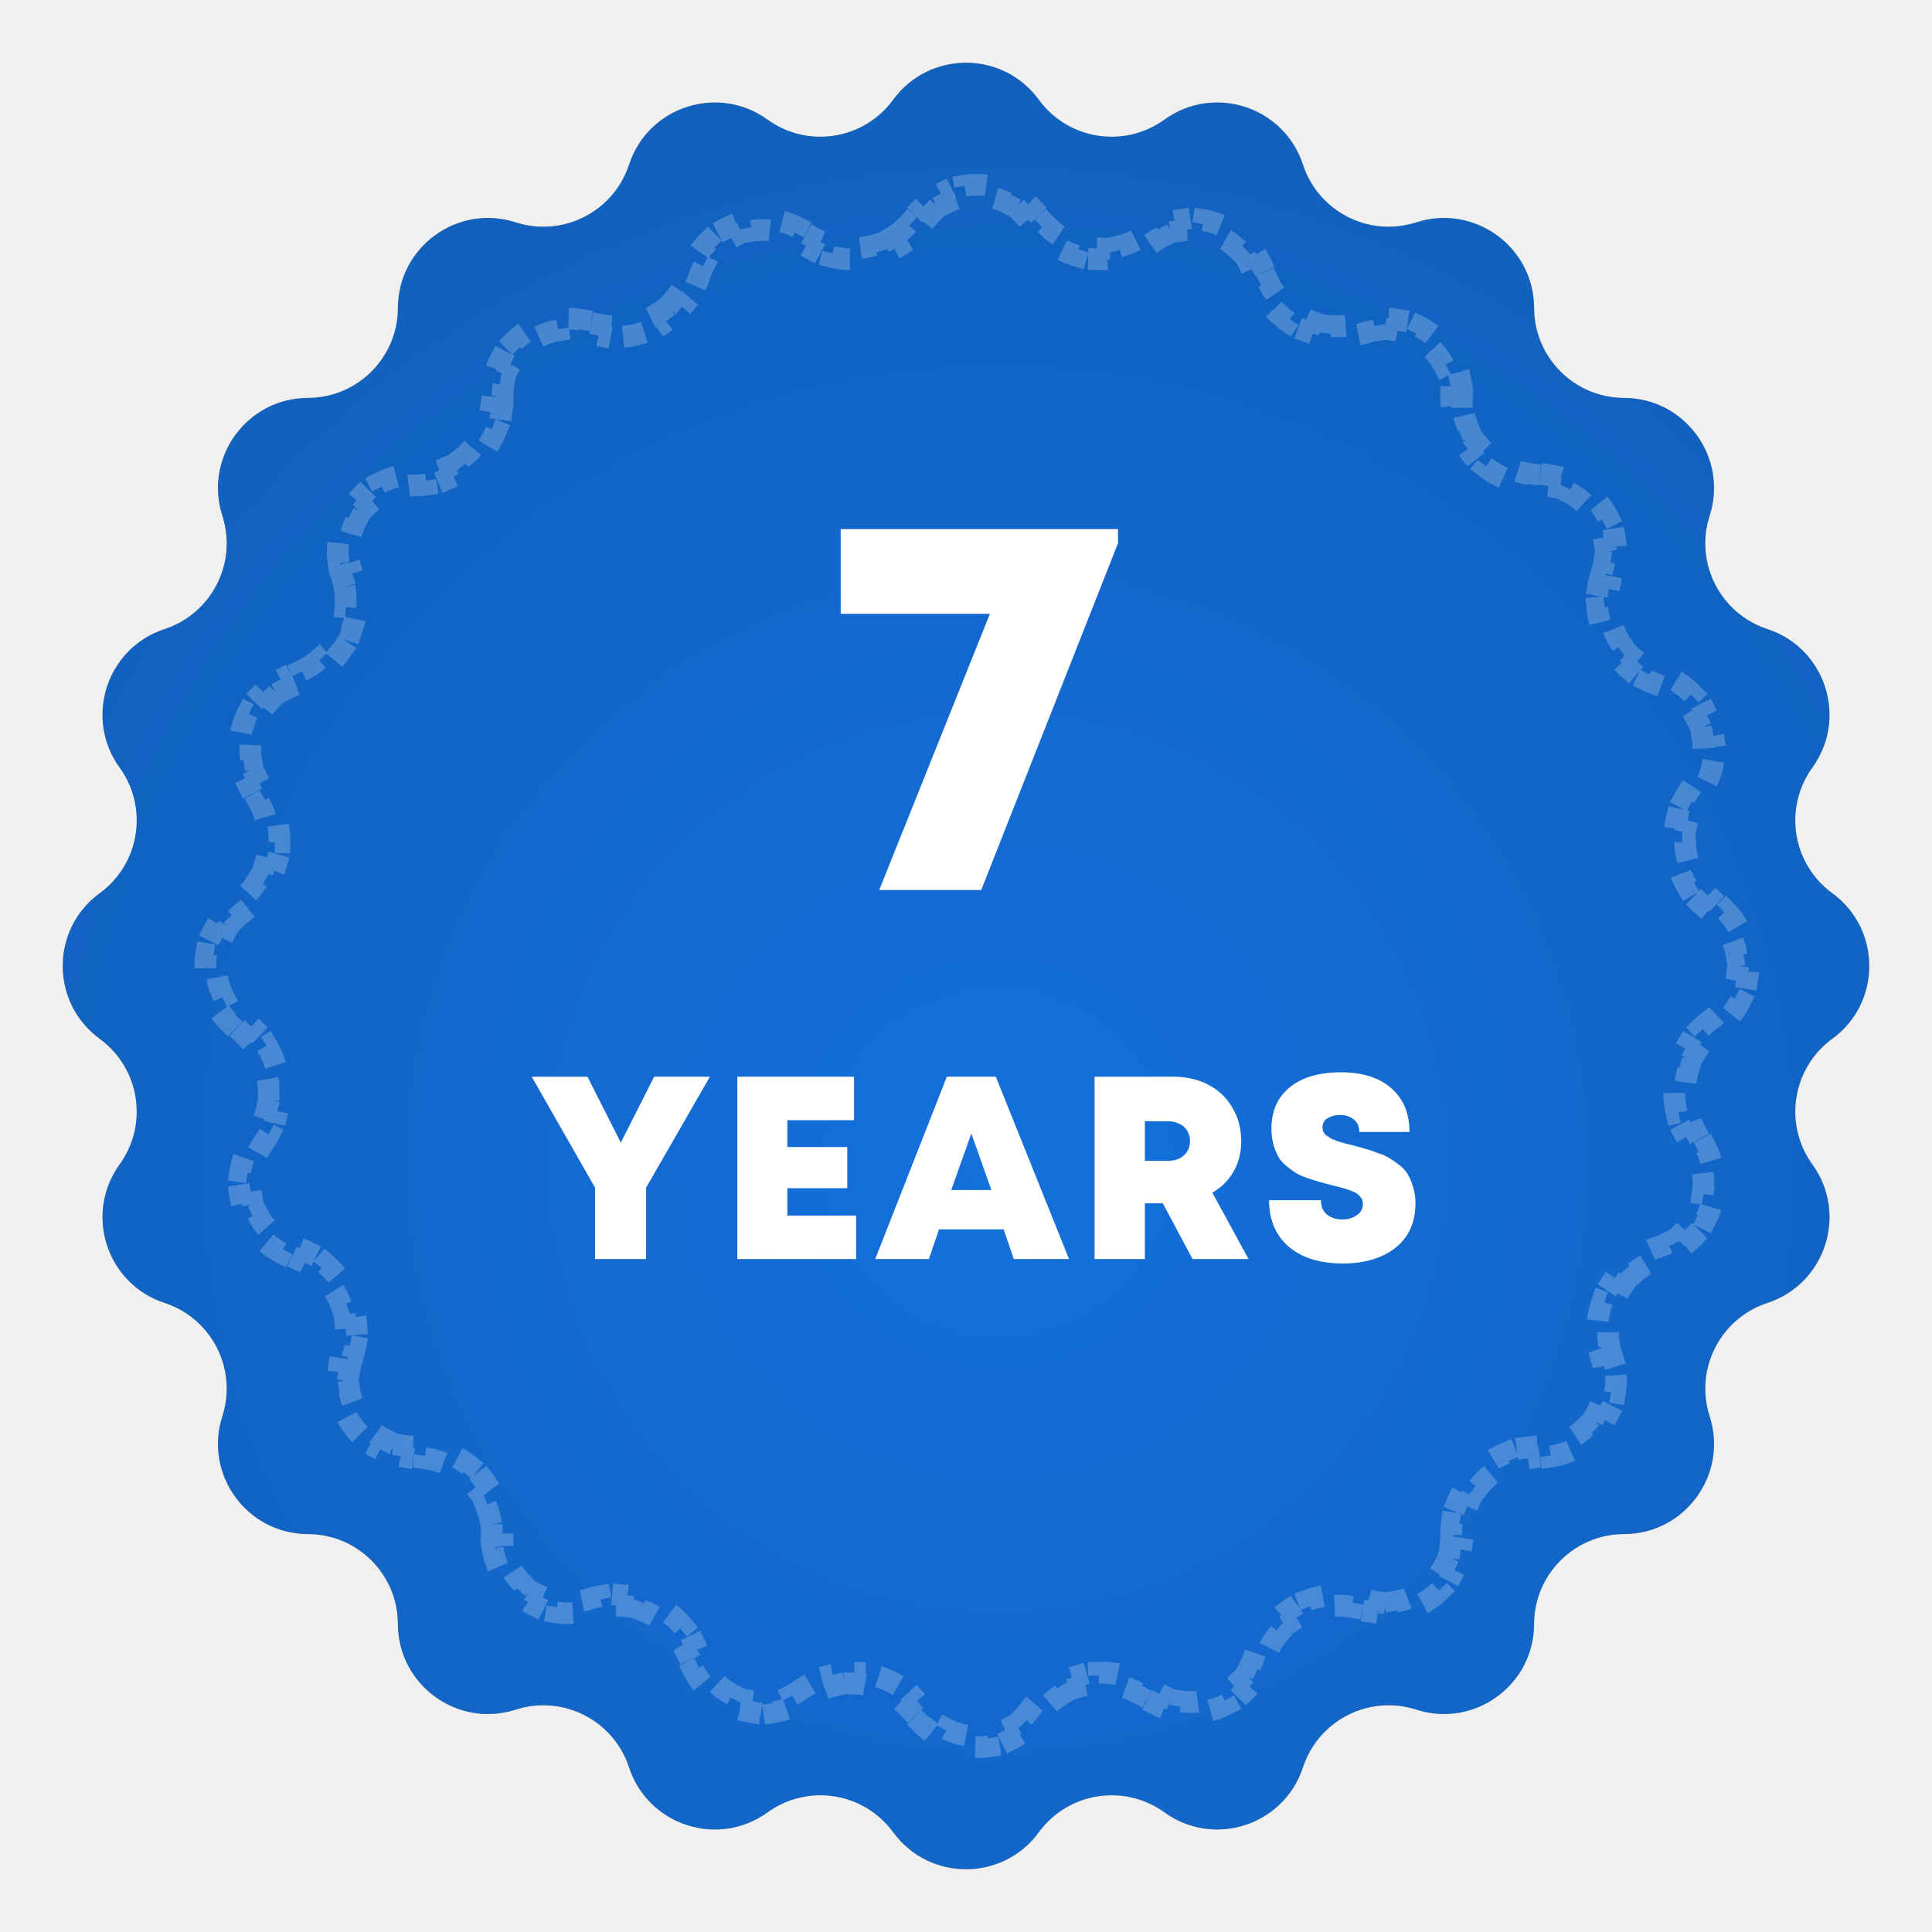
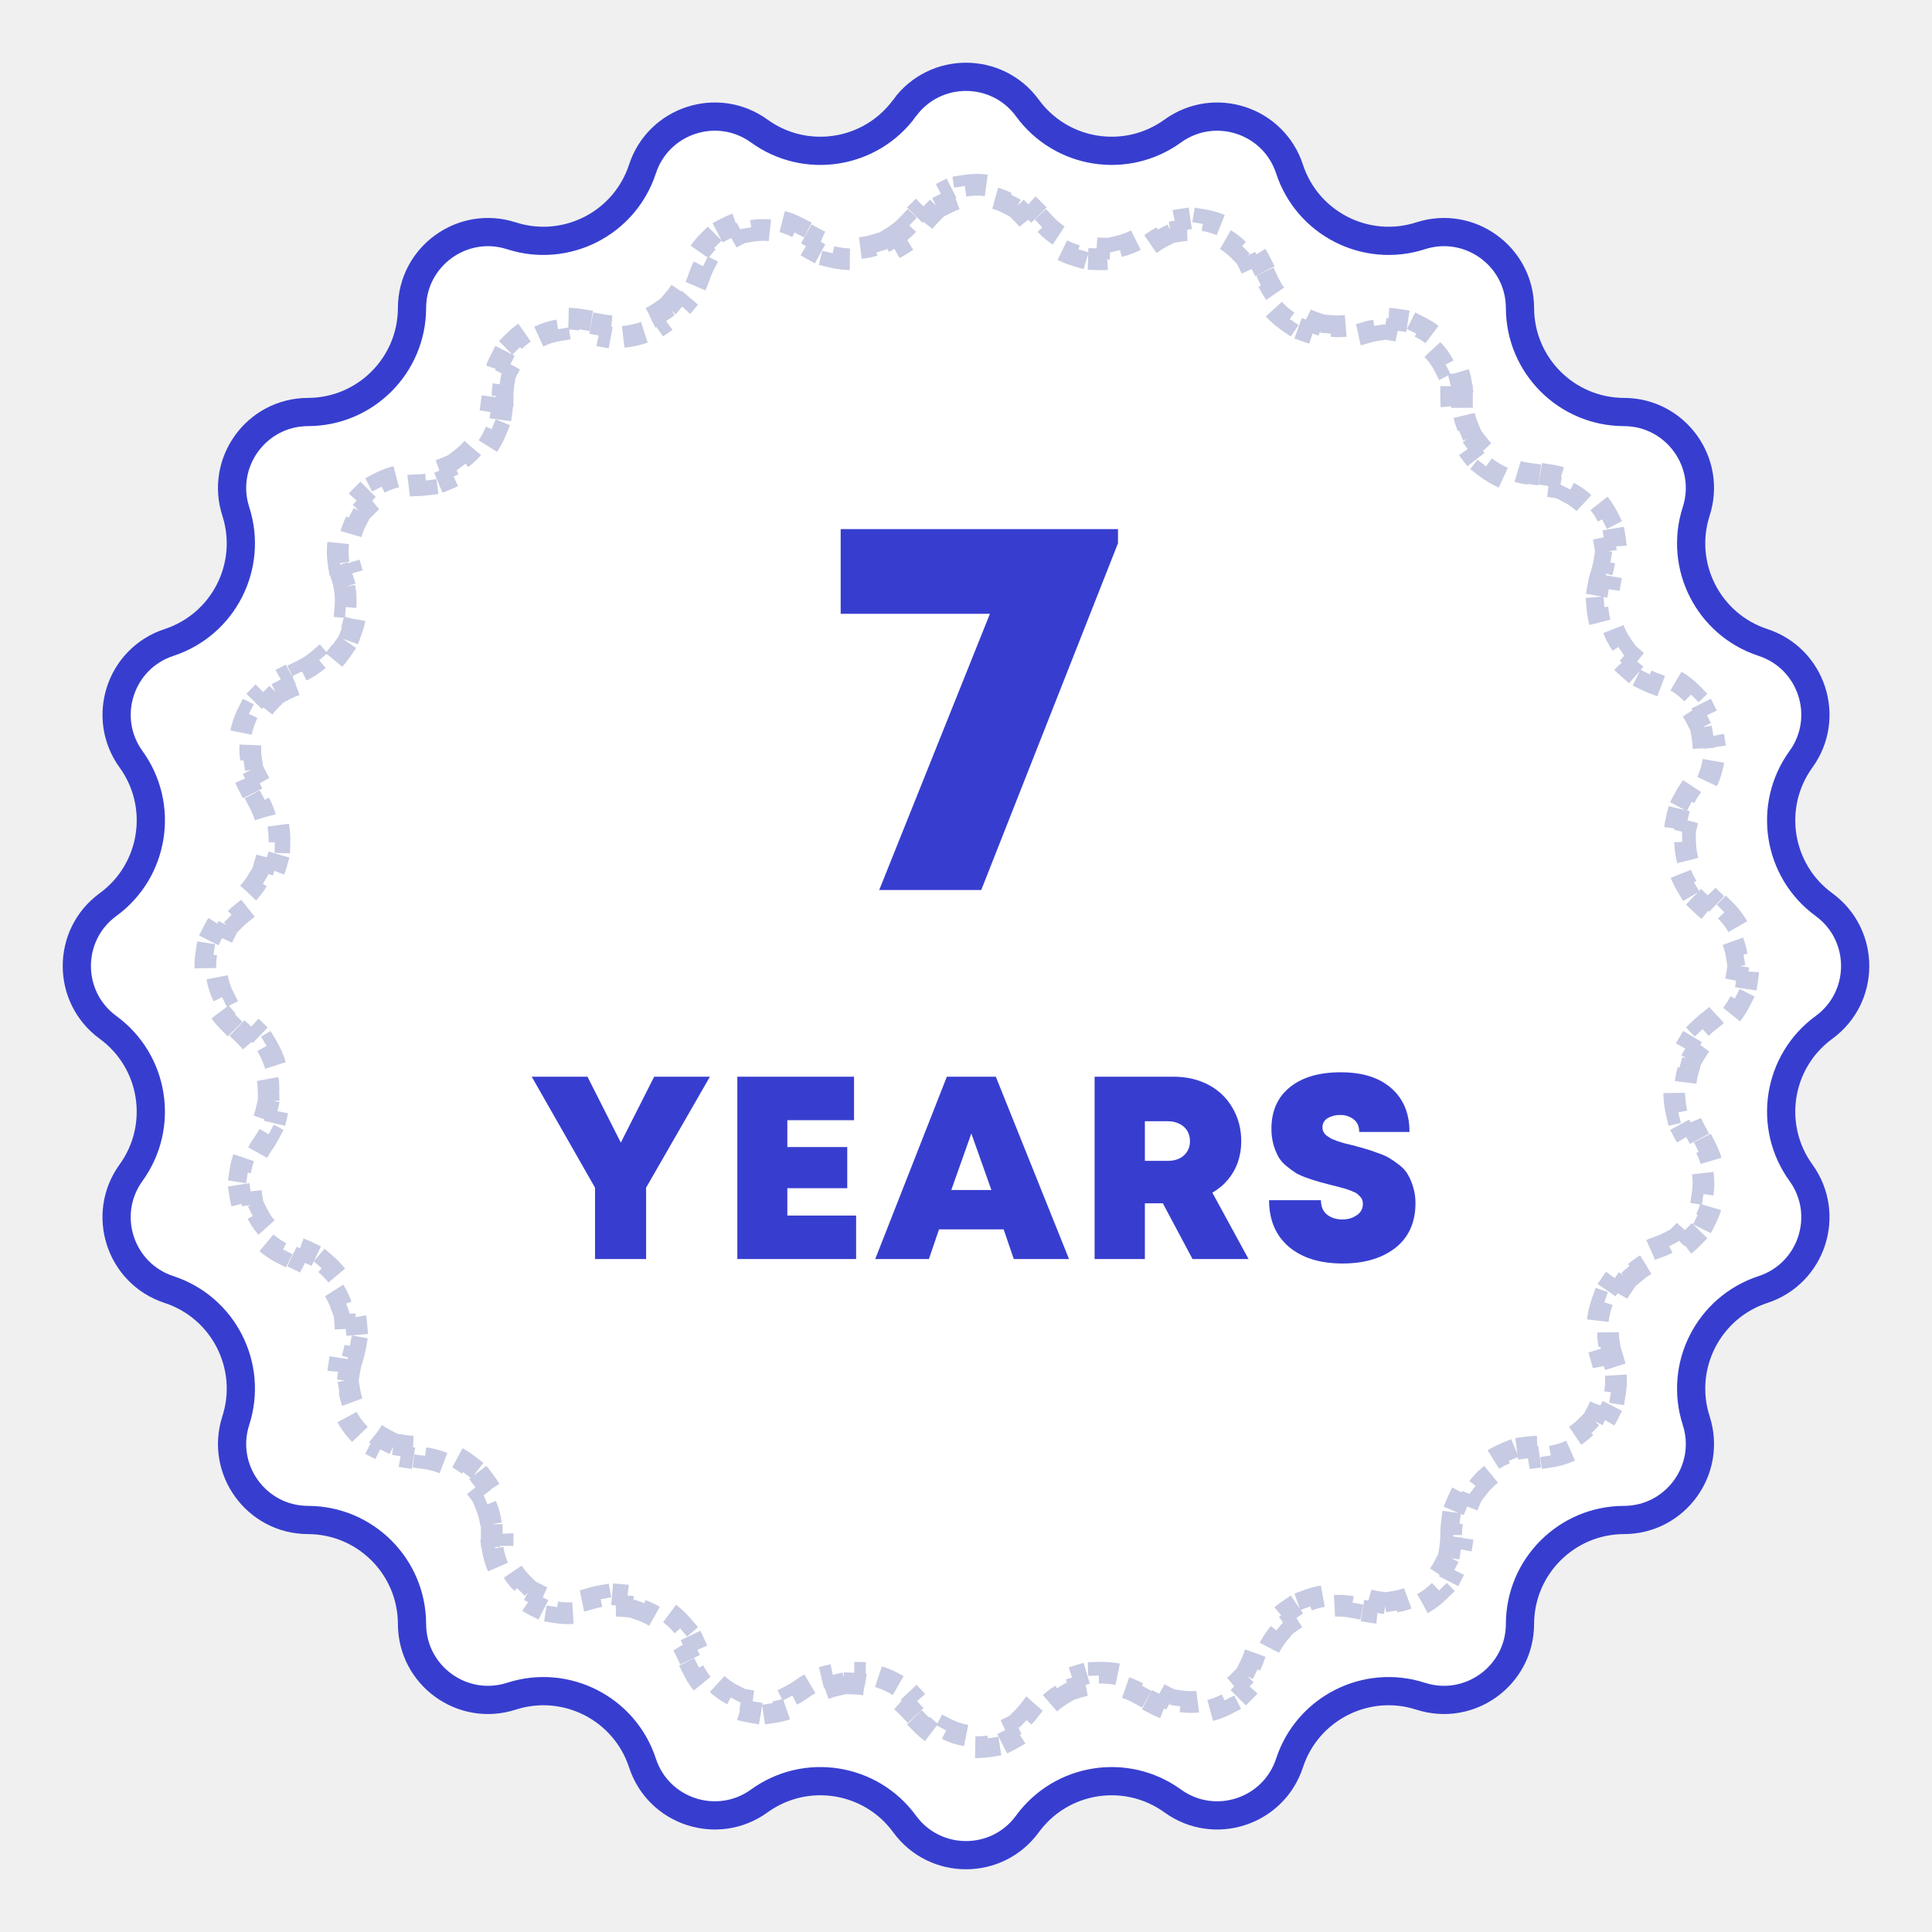
<svg xmlns="http://www.w3.org/2000/svg" width="89" height="89" fill="none">
-   <path d="M41.146 4.594c1.659-2.272 5.05-2.272 6.708 0a4.153 4.153 0 005.788.916c2.28-1.648 5.504-.6 6.38 2.073a4.153 4.153 0 005.22 2.66c2.678-.862 5.421 1.13 5.428 3.944a4.153 4.153 0 004.143 4.143c2.814.007 4.806 2.75 3.944 5.427a4.153 4.153 0 002.66 5.221c2.673.876 3.72 4.1 2.073 6.38a4.153 4.153 0 00.916 5.788c2.272 1.659 2.272 5.05 0 6.708a4.153 4.153 0 00-.916 5.788c1.648 2.28.6 5.504-2.073 6.38a4.153 4.153 0 00-2.66 5.22c.862 2.678-1.13 5.421-3.944 5.428a4.153 4.153 0 00-4.143 4.143c-.007 2.814-2.75 4.806-5.427 3.944a4.153 4.153 0 00-5.221 2.66c-.876 2.673-4.1 3.72-6.38 2.073a4.153 4.153 0 00-5.788.916c-1.659 2.272-5.05 2.272-6.708 0a4.153 4.153 0 00-5.788-.916c-2.28 1.648-5.504.6-6.38-2.073a4.153 4.153 0 00-5.22-2.66c-2.678.862-5.421-1.13-5.428-3.944a4.153 4.153 0 00-4.143-4.143c-2.814-.007-4.806-2.75-3.944-5.427a4.153 4.153 0 00-2.66-5.221c-2.673-.876-3.72-4.1-2.073-6.38a4.153 4.153 0 00-.916-5.788c-2.272-1.659-2.272-5.05 0-6.708a4.153 4.153 0 00.916-5.788c-1.648-2.28-.6-5.504 2.073-6.38a4.153 4.153 0 002.66-5.22c-.862-2.678 1.13-5.421 3.944-5.428a4.153 4.153 0 004.143-4.143c.007-2.814 2.75-4.806 5.427-3.944a4.153 4.153 0 005.221-2.66c.876-2.673 4.1-3.72 6.38-2.073a4.153 4.153 0 005.788-.916z" fill="#FFC774" />
-   <path d="M41.146 4.594c1.659-2.272 5.05-2.272 6.708 0a4.153 4.153 0 005.788.916c2.28-1.648 5.504-.6 6.38 2.073a4.153 4.153 0 005.22 2.66c2.678-.862 5.421 1.13 5.428 3.944a4.153 4.153 0 004.143 4.143c2.814.007 4.806 2.75 3.944 5.427a4.153 4.153 0 002.66 5.221c2.673.876 3.72 4.1 2.073 6.38a4.153 4.153 0 00.916 5.788c2.272 1.659 2.272 5.05 0 6.708a4.153 4.153 0 00-.916 5.788c1.648 2.28.6 5.504-2.073 6.38a4.153 4.153 0 00-2.66 5.22c.862 2.678-1.13 5.421-3.944 5.428a4.153 4.153 0 00-4.143 4.143c-.007 2.814-2.75 4.806-5.427 3.944a4.153 4.153 0 00-5.221 2.66c-.876 2.673-4.1 3.72-6.38 2.073a4.153 4.153 0 00-5.788.916c-1.659 2.272-5.05 2.272-6.708 0a4.153 4.153 0 00-5.788-.916c-2.28 1.648-5.504.6-6.38-2.073a4.153 4.153 0 00-5.22-2.66c-2.678.862-5.421-1.13-5.428-3.944a4.153 4.153 0 00-4.143-4.143c-2.814-.007-4.806-2.75-3.944-5.427a4.153 4.153 0 00-2.66-5.221c-2.673-.876-3.72-4.1-2.073-6.38a4.153 4.153 0 00-.916-5.788c-2.272-1.659-2.272-5.05 0-6.708a4.153 4.153 0 00.916-5.788c-1.648-2.28-.6-5.504 2.073-6.38a4.153 4.153 0 002.66-5.22c-.862-2.678 1.13-5.421 3.944-5.428a4.153 4.153 0 004.143-4.143c.007-2.814 2.75-4.806 5.427-3.944a4.153 4.153 0 005.221-2.66c.876-2.673 4.1-3.72 6.38-2.073a4.153 4.153 0 005.788-.916z" fill="url(#paint0_radial_159_1784)" />
-   <path d="M41.12 10.921c.26-.16.501-.354.717-.584l.364.343a4.06 4.06 0 00.336-.408c.096-.133.2-.255.31-.367l-.355-.351c.268-.272.572-.49.896-.656l.227.446c.287-.147.593-.245.907-.294l-.077-.494a3.586 3.586 0 011.11 0l-.077.494c.314.05.62.147.907.293l.227-.445c.325.165.628.384.896.656l-.355.351c.11.112.214.234.31.367.104.145.216.28.336.408l.364-.343c.216.23.457.425.717.584l-.263.426c.304.187.628.33.965.43l.142-.479c.296.088.604.137.913.146l-.014.5a4.06 4.06 0 001.05-.11l-.117-.487c.296-.07.586-.182.863-.333l.24.438a3.85 3.85 0 00.446-.284 3.04 3.04 0 01.406-.251l-.228-.445a3.43 3.43 0 011.055-.34l.075.494c.317-.048.638-.044.95.009l.084-.493a3.6 3.6 0 011.052.35l-.229.445c.282.146.543.335.77.563l.355-.353c.256.258.477.56.648.9l-.446.225c.07.14.132.288.182.443.055.17.12.335.195.493l.452-.215c.135.285.305.546.503.779l-.38.324c.23.271.493.51.782.71l.285-.411c.255.177.532.32.823.426l-.17.47c.33.12.677.197 1.033.227l.042-.498c.305.026.615.012.926-.045l.09.491a4.01 4.01 0 00.515-.13c.155-.051.31-.089.464-.114l-.08-.493c.375-.061.746-.06 1.104-.004l-.078.494c.316.05.62.15.902.293l.227-.445c.33.168.632.387.895.648l-.353.355c.224.222.414.48.56.764l.445-.228c.166.322.283.674.343 1.05l-.494.078c.024.154.037.313.037.476v.026l.5-.002v.052l-.5.001v.026c.001.179.013.355.036.527l.496-.065c.04.312.123.612.24.893l-.462.192c.137.329.316.636.53.914l.396-.305c.189.245.409.465.654.654l-.305.396c.278.214.585.393.913.53l.193-.462c.281.117.58.2.893.24l-.066.496c.173.023.35.035.528.035.163 0 .323.014.477.038l.078-.494c.376.06.73.177 1.053.342l-.227.445c.286.146.545.337.768.56l.354-.353a3.6 3.6 0 01.653.895l-.445.23c.145.28.247.585.3.902l.493-.08c.058.358.062.73.003 1.107l-.494-.077a3.12 3.12 0 01-.11.466l-.007.024.476.151-.014.047-.477-.152-.007.024c-.054.17-.097.342-.128.514l.492.089c-.057.311-.07.622-.045.927l-.499.041c.03.356.105.703.223 1.034l.471-.167c.104.292.246.57.422.827l-.413.282c.199.29.435.556.706.789l.326-.38c.232.2.492.372.777.51l-.218.45c.158.075.322.142.492.198.156.052.304.115.444.187l.23-.444c.34.175.641.4.897.662l-.357.35c.227.23.413.495.556.782l.448-.223c.166.335.28.694.339 1.064l-.495.077c.05.317.052.641.002.962l.494.077a3.57 3.57 0 01-.34 1.062l-.447-.225c-.071.142-.155.28-.25.414a4.156 4.156 0 00-.282.453l.441.236c-.15.28-.26.574-.33.873l-.487-.115a4.15 4.15 0 00-.11 1.057l.5-.012c.007.313.055.623.141.924l-.48.138c.097.34.24.668.423.976l.43-.257c.158.264.352.51.58.731l-.346.36c.126.122.262.238.407.345.133.098.256.205.367.317l.355-.352c.271.273.49.58.654.908l-.447.225c.147.29.245.6.294.918l.494-.077a3.69 3.69 0 010 1.12l-.494-.077c-.05.317-.147.627-.294.918l.447.225a3.561 3.561 0 01-.654.908l-.355-.352a3.173 3.173 0 01-.367.317c-.145.107-.28.223-.407.345l.347.36c-.23.22-.423.467-.582.731l-.428-.257a4.107 4.107 0 00-.424.976l.48.138c-.086.3-.134.611-.141.924l-.5-.012a4.15 4.15 0 00.11 1.057l.486-.116c.072.3.181.594.331.874l-.44.236c.082.155.176.306.28.453.096.134.18.272.25.414l.447-.225c.173.342.285.7.341 1.062l-.494.077c.05.32.048.645-.001.962l.493.077c-.058.37-.172.73-.338 1.064l-.448-.223c-.143.287-.33.551-.556.782l.357.35a3.501 3.501 0 01-.898.662l-.229-.444c-.14.072-.288.135-.444.187-.17.056-.334.122-.492.198l.218.45a3.558 3.558 0 00-.777.51l-.326-.38a4.08 4.08 0 00-.706.788l.413.283a3.607 3.607 0 00-.422.827l-.47-.167a4.083 4.083 0 00-.224 1.034l.499.04c-.025.306-.012.617.045.928l-.492.09c.031.171.074.343.128.513l.007.024.477-.152.014.047-.476.151.007.024c.05.156.086.311.11.466l.494-.077c.06.377.055.75-.003 1.107l-.494-.08a3.05 3.05 0 01-.299.903l.445.229a3.6 3.6 0 01-.653.895l-.354-.354a3.045 3.045 0 01-.768.56l.227.446a3.505 3.505 0 01-1.053.342l-.078-.494a3.123 3.123 0 01-.477.037c-.179 0-.355.013-.528.036l.066.495a3.53 3.53 0 00-.893.24l-.192-.46a4.052 4.052 0 00-.914.529l.305.396a3.574 3.574 0 00-.654.654l-.397-.305a4.054 4.054 0 00-.529.914l.462.192c-.117.281-.2.58-.24.893l-.496-.066a4.1 4.1 0 00-.035.528v.026h.5v.053l-.5-.002v.026a3.219 3.219 0 01-.038.476l.494.078c-.06.376-.177.728-.343 1.05l-.444-.228a3.025 3.025 0 01-.56.764l.352.355a3.59 3.59 0 01-.895.648l-.227-.446a3.025 3.025 0 01-.902.294l.078.494c-.358.056-.73.057-1.104-.004l.08-.493a3.098 3.098 0 01-.464-.113 4.01 4.01 0 00-.514-.131l-.091.491a3.467 3.467 0 00-.926-.045l-.042-.498c-.356.03-.703.107-1.033.227l.17.47c-.291.106-.568.25-.823.427l-.285-.411c-.289.2-.552.438-.783.71l.381.323a3.547 3.547 0 00-.503.779l-.452-.215c-.074.158-.14.323-.195.493-.05.155-.111.303-.182.443l.447.225a3.52 3.52 0 01-.65.9l-.354-.353a3.078 3.078 0 01-.77.563l.23.444a3.58 3.58 0 01-1.053.351l-.083-.493a3.009 3.009 0 01-.951.01l-.075.494a3.43 3.43 0 01-1.055-.341l.228-.445a3.04 3.04 0 01-.406-.251 4.036 4.036 0 00-.446-.284l-.24.438a3.495 3.495 0 00-.863-.333l.117-.487a4.02 4.02 0 00-1.05-.11l.014.5a3.55 3.55 0 00-.913.146l-.142-.48c-.337.1-.661.244-.965.43l.263.427c-.26.16-.501.354-.717.584l-.364-.343a4.06 4.06 0 00-.336.408c-.096.133-.2.255-.31.367l.355.351c-.268.272-.572.49-.896.656l-.227-.446a3.031 3.031 0 01-.907.294l.077.494a3.586 3.586 0 01-1.11 0l.077-.494a3.031 3.031 0 01-.907-.294l-.227.446a3.482 3.482 0 01-.896-.656l.355-.351a3.097 3.097 0 01-.31-.367 4.06 4.06 0 00-.336-.408l-.364.343a3.503 3.503 0 00-.717-.584l.263-.426a4.026 4.026 0 00-.965-.43l-.142.479a3.55 3.55 0 00-.913-.146l.014-.5a4.02 4.02 0 00-1.05.11l.117.487a3.495 3.495 0 00-.863.333l-.24-.438a4.036 4.036 0 00-.446.284 3.04 3.04 0 01-.406.251l.228.445a3.43 3.43 0 01-1.055.34l-.075-.494a3.009 3.009 0 01-.95-.009l-.084.493a3.607 3.607 0 01-1.052-.35l.229-.445a3.078 3.078 0 01-.77-.563l-.355.353a3.52 3.52 0 01-.648-.9l.446-.225a3.097 3.097 0 01-.182-.443 4.086 4.086 0 00-.195-.493l-.452.215a3.547 3.547 0 00-.503-.779l.38-.324a4.081 4.081 0 00-.782-.71l-.285.412a3.595 3.595 0 00-.823-.427l.17-.47a4.033 4.033 0 00-1.033-.227l-.042.498a3.467 3.467 0 00-.926.045l-.09-.491a4.006 4.006 0 00-.515.13c-.155.051-.31.089-.464.114l.08.493c-.375.061-.747.06-1.104.004l.078-.494c-.316-.05-.62-.15-.902-.294l-.226.446a3.577 3.577 0 01-.896-.648l.353-.355a3.025 3.025 0 01-.56-.764l-.446.228a3.482 3.482 0 01-.342-1.05l.494-.078a3.099 3.099 0 01-.037-.476v-.026l-.5.002v-.052l.5-.001v-.026a4.1 4.1 0 00-.036-.528l-.495.066a3.529 3.529 0 00-.24-.893l.46-.192a4.054 4.054 0 00-.528-.914l-.397.305a3.574 3.574 0 00-.654-.654l.305-.396a4.052 4.052 0 00-.914-.53l-.192.462a3.53 3.53 0 00-.893-.24l.066-.496a4.082 4.082 0 00-.528-.036c-.163 0-.323-.013-.477-.037l-.078.494a3.505 3.505 0 01-1.053-.342l.227-.445a3.047 3.047 0 01-.768-.56l-.354.353a3.6 3.6 0 01-.653-.895l.444-.23a3.051 3.051 0 01-.298-.902l-.494.08a3.507 3.507 0 01-.003-1.107l.493.077c.025-.155.061-.31.11-.466l.008-.024-.476-.151.014-.047.477.152.007-.024c.055-.17.097-.342.128-.514l-.492-.089c.057-.311.07-.622.045-.927l.499-.041a4.083 4.083 0 00-.223-1.034l-.471.167a3.607 3.607 0 00-.422-.827l.413-.282a4.08 4.08 0 00-.706-.789l-.326.38a3.558 3.558 0 00-.777-.51l.217-.45a4.119 4.119 0 00-.49-.198 3.096 3.096 0 01-.445-.187l-.23.444a3.501 3.501 0 01-.897-.662l.357-.35a3.072 3.072 0 01-.556-.782l-.448.223a3.661 3.661 0 01-.339-1.064l.495-.077a3.122 3.122 0 01-.002-.962l-.494-.077a3.57 3.57 0 01.34-1.062l.447.225c.071-.142.155-.28.25-.414a3.99 3.99 0 00.281-.453l-.44-.236c.15-.28.26-.574.33-.873l.487.115c.083-.349.119-.704.11-1.057l-.5.012a3.664 3.664 0 00-.141-.924l.48-.138a4.107 4.107 0 00-.423-.976l-.43.257a3.55 3.55 0 00-.58-.731l.346-.36a4.095 4.095 0 00-.407-.345 3.173 3.173 0 01-.367-.317l-.355.352a3.562 3.562 0 01-.654-.908l.447-.225c-.147-.29-.244-.6-.294-.918l-.494.077a3.653 3.653 0 010-1.12l.494.077c.05-.317.147-.627.294-.918l-.447-.225c.165-.327.383-.635.654-.908l.355.352c.111-.112.234-.219.367-.317.145-.107.28-.223.407-.345l-.347-.36a3.55 3.55 0 00.582-.731l.428.257c.185-.308.327-.636.424-.976l-.48-.138c.086-.3.134-.611.141-.924l.5.012a4.145 4.145 0 00-.11-1.057l-.486.116a3.653 3.653 0 00-.331-.874l.44-.236a4.156 4.156 0 00-.28-.453 3.167 3.167 0 01-.25-.414l-.447.225a3.57 3.57 0 01-.341-1.062l.494-.077a3.122 3.122 0 01.002-.962l-.495-.077c.059-.37.173-.73.34-1.064l.447.223c.143-.287.33-.551.556-.782l-.357-.35c.256-.262.557-.487.898-.662l.229.444c.14-.072.288-.135.444-.187a4.16 4.16 0 00.491-.198l-.217-.45c.285-.138.545-.31.777-.51l.326.38a4.08 4.08 0 00.706-.788l-.413-.283c.176-.256.318-.535.422-.827l.47.167a4.01 4.01 0 00.224-1.034l-.499-.04a3.557 3.557 0 00-.045-.928l.492-.09a4.133 4.133 0 00-.128-.513l-.007-.024-.477.152-.014-.047.476-.151-.007-.024a3.132 3.132 0 01-.11-.466l-.495.077a3.506 3.506 0 01.004-1.107l.494.08a3.05 3.05 0 01.298-.903l-.444-.229a3.6 3.6 0 01.653-.895l.354.354c.223-.224.482-.415.768-.56l-.227-.446a3.505 3.505 0 011.053-.342l.078.494c.154-.024.314-.037.477-.038.179 0 .355-.012.528-.035l-.066-.495a3.53 3.53 0 00.893-.24l.192.46c.33-.136.636-.315.914-.528l-.305-.397c.245-.189.465-.409.654-.654l.397.305c.213-.278.392-.585.529-.914l-.462-.192c.117-.281.2-.58.24-.893l.496.066a4.1 4.1 0 00.035-.528v-.026h-.5v-.053l.5.002v-.026c.001-.163.014-.322.038-.476l-.494-.078c.06-.376.177-.728.342-1.05l.445.228c.147-.285.337-.542.56-.764l-.352-.355c.263-.261.566-.48.896-.648l.226.445c.282-.143.586-.243.902-.293l-.078-.494c.357-.056.73-.057 1.104.004l-.08.493c.154.025.309.063.464.113.17.056.342.1.514.131l.091-.491c.31.057.621.071.926.045l.042.498c.356-.03.703-.107 1.034-.227l-.171-.47c.291-.106.568-.25.823-.426l.285.41c.289-.2.552-.438.783-.71l-.381-.323c.198-.233.368-.494.503-.779l.452.215c.074-.158.14-.322.195-.493.05-.155.111-.303.182-.443l-.447-.225a3.52 3.52 0 01.65-.9l.354.353c.227-.228.488-.418.77-.563l-.23-.444a3.58 3.58 0 011.053-.351l.083.493c.313-.053.634-.057.951-.01l.075-.494c.36.055.716.167 1.055.341l-.228.445c.138.071.274.155.406.251.144.106.293.2.446.284l.24-.438c.277.151.567.262.863.333l-.117.487c.346.083.7.119 1.05.11l-.014-.5a3.55 3.55 0 00.913-.146l.142.48c.337-.1.661-.244.965-.43l-.263-.427z" stroke="#fff" stroke-opacity=".23" stroke-dasharray="1 1" />
-   <path d="M38.727 24.375h12.775v.65L45.202 41h-4.7l5.1-12.725h-6.875v-3.9zM32.703 49.6l-2.94 5.112V58h-2.352v-3.288L24.495 49.6h2.568l1.536 3.036 1.536-3.036h2.568zm3.567 6.396h3.168V58h-5.472v-8.4h5.376v2.004H36.27v1.236h2.76v1.896h-2.76v1.26zM46.702 58l-.468-1.368h-2.976L42.79 58h-2.472l3.3-8.4h2.256l3.372 8.4h-2.544zm-1.032-3.18l-.924-2.604-.924 2.604h1.848zM54.936 58l-1.368-2.568h-.828V58h-2.316v-8.4h3.636c.6 0 1.136.124 1.608.372.472.248.84.6 1.104 1.056.272.456.408.972.408 1.548 0 .336-.052.656-.156.96a2.583 2.583 0 01-1.176 1.404L57.516 58h-2.58zm-2.196-6.348v1.824h1.056c.312 0 .56-.084.744-.252a.852.852 0 00.276-.66.906.906 0 00-.12-.468.839.839 0 00-.36-.324 1.144 1.144 0 00-.54-.12H52.74zm9.106 6.552c-1.04 0-1.864-.256-2.472-.768-.608-.52-.912-1.236-.912-2.148h2.388c0 .288.092.508.276.66.192.152.428.228.708.228.256 0 .476-.064.66-.192a.592.592 0 00.288-.516.577.577 0 00-.024-.18.361.361 0 00-.096-.156.849.849 0 00-.12-.12.527.527 0 00-.192-.108 1.231 1.231 0 00-.204-.084 2.11 2.11 0 00-.264-.084 8.723 8.723 0 00-.264-.072 7.25 7.25 0 00-.288-.072l-.54-.144a8.454 8.454 0 01-.528-.168 3.413 3.413 0 01-.54-.228 4.617 4.617 0 01-.444-.324 1.59 1.59 0 01-.384-.432A2.656 2.656 0 0158.57 52c0-.816.28-1.452.84-1.908.568-.464 1.352-.696 2.352-.696 1 0 1.776.244 2.328.732.56.488.84 1.16.84 2.016h-2.316c0-.256-.084-.448-.252-.576a.96.96 0 00-.624-.204 1.1 1.1 0 00-.576.144.471.471 0 00-.24.432c0 .072.016.14.048.204a.538.538 0 00.156.18c.072.048.14.092.204.132.072.032.172.072.3.12l.324.096c.088.024.22.056.396.096.24.064.424.116.552.156.128.032.308.092.54.18.24.08.424.16.552.24.136.08.292.188.468.324.176.136.308.284.396.444a2.4 2.4 0 01.24.576c.072.224.108.468.108.732 0 .888-.308 1.576-.924 2.064-.616.48-1.428.72-2.436.72z" fill="#fff" />
-   <defs>
-     <radialGradient id="paint0_radial_159_1784" cx="0" cy="0" r="1" gradientUnits="userSpaceOnUse" gradientTransform="matrix(-1.78736 85.18575 -85.62245 -1.79652 46.108 53.401)">
-       <stop stop-color="#1470DB" />
-       <stop offset="1" stop-color="#0E55A9" />
-     </radialGradient>
-   </defs>
+   <path d="M41.67 4.977c1.4-1.917 4.26-1.917 5.66 0a4.803 4.803 0 006.693 1.06c1.923-1.39 4.642-.506 5.381 1.749a4.803 4.803 0 006.038 3.076c2.259-.728 4.572.953 4.578 3.326a4.803 4.803 0 004.792 4.792c2.373.006 4.054 2.32 3.326 4.578a4.803 4.803 0 003.076 6.038c2.255.739 3.14 3.458 1.749 5.381a4.803 4.803 0 001.06 6.694c1.917 1.4 1.917 4.259 0 5.658a4.803 4.803 0 00-1.06 6.694c1.39 1.923.507 4.642-1.749 5.381a4.803 4.803 0 00-3.076 6.038c.728 2.259-.953 4.572-3.326 4.578a4.803 4.803 0 00-4.792 4.792c-.006 2.373-2.32 4.054-4.578 3.326a4.803 4.803 0 00-6.038 3.076c-.739 2.255-3.458 3.14-5.382 1.749a4.803 4.803 0 00-6.693 1.06c-1.4 1.917-4.259 1.917-5.658 0a4.803 4.803 0 00-6.694-1.06c-1.923 1.39-4.642.507-5.381-1.749a4.803 4.803 0 00-6.038-3.076c-2.259.728-4.572-.953-4.578-3.326a4.803 4.803 0 00-4.792-4.792c-2.373-.006-4.054-2.32-3.326-4.578a4.803 4.803 0 00-3.076-6.038c-2.255-.739-3.14-3.458-1.749-5.382a4.803 4.803 0 00-1.06-6.693c-1.917-1.4-1.917-4.259 0-5.658a4.803 4.803 0 001.06-6.694c-1.39-1.923-.506-4.642 1.749-5.381a4.803 4.803 0 003.076-6.038c-.728-2.259.953-4.572 3.326-4.578a4.803 4.803 0 004.792-4.792c.006-2.373 2.32-4.054 4.578-3.326a4.803 4.803 0 006.038-3.076c.739-2.255 3.458-3.14 5.381-1.749a4.803 4.803 0 006.694-1.06z" fill="#fff" stroke="#373ECF" stroke-width="1.3" />
+   <path d="M41.12 10.921c.26-.16.501-.354.717-.584l.364.343a4.06 4.06 0 00.336-.408c.096-.133.2-.255.31-.367l-.355-.351c.268-.272.572-.49.896-.656l.227.446c.287-.147.593-.245.907-.294l-.077-.494a3.586 3.586 0 011.11 0l-.077.494c.314.05.62.147.907.293l.227-.445c.325.165.628.384.896.656l-.355.351c.11.112.214.234.31.367.104.145.216.28.336.408l.364-.343c.216.23.457.425.717.584l-.263.426c.304.187.628.33.965.43l.142-.479c.296.088.604.137.913.146l-.014.5a4.06 4.06 0 001.05-.11l-.117-.487c.296-.07.586-.182.863-.333l.24.438a3.85 3.85 0 00.446-.284 3.04 3.04 0 01.406-.251l-.228-.445a3.43 3.43 0 011.055-.34l.075.494c.317-.048.638-.044.95.009l.084-.493a3.6 3.6 0 011.052.35l-.229.445c.282.146.543.335.77.563l.355-.353c.256.258.477.56.648.9l-.446.225c.07.14.132.288.182.443.055.17.12.335.195.493l.452-.215c.135.285.305.546.503.779l-.38.324c.23.271.493.51.782.71l.285-.411c.255.177.532.32.823.426l-.17.47c.33.12.677.197 1.033.227l.042-.498c.305.026.615.012.926-.045l.09.491a4.01 4.01 0 00.515-.13c.155-.051.31-.089.464-.114l-.08-.493c.375-.061.746-.06 1.104-.004l-.078.494c.316.05.62.15.902.293l.227-.445c.33.168.632.387.895.648l-.353.355c.224.222.414.48.56.764l.445-.228c.166.322.283.674.343 1.05l-.494.078c.024.154.037.313.037.476v.026l.5-.002v.052l-.5.001v.026c.001.179.013.355.036.527l.496-.065c.04.312.123.612.24.893l-.462.192c.137.329.316.636.53.914l.396-.305c.189.245.409.465.654.654l-.305.396c.278.214.585.393.913.53l.193-.462c.281.117.58.2.893.24l-.066.496c.173.023.35.035.528.035.163 0 .323.014.477.038l.078-.494c.376.06.73.177 1.053.342l-.227.445c.286.146.545.337.768.56l.354-.353a3.6 3.6 0 01.653.895l-.445.23c.145.28.247.585.3.902l.493-.08c.058.358.062.73.003 1.107l-.494-.077a3.12 3.12 0 01-.11.466l-.007.024.476.151-.014.047-.477-.152-.007.024c-.054.17-.097.342-.128.514l.492.089c-.057.311-.07.622-.045.927l-.499.041c.03.356.105.703.223 1.034l.471-.167c.104.292.246.57.422.827l-.413.282c.199.29.435.556.706.789l.326-.38c.232.2.492.372.777.51l-.218.45c.158.075.322.142.492.198.156.052.304.115.444.187l.23-.444c.34.175.641.4.897.662l-.357.35c.227.23.413.495.556.782l.448-.223c.166.335.28.694.339 1.064l-.495.077c.05.317.052.641.002.962l.494.077a3.57 3.57 0 01-.34 1.062l-.447-.225c-.071.142-.155.28-.25.414a4.156 4.156 0 00-.282.453l.441.236c-.15.28-.26.574-.33.873l-.487-.115a4.15 4.15 0 00-.11 1.057l.5-.012c.007.313.055.623.141.924l-.48.138c.097.34.24.668.423.976l.43-.257c.158.264.352.51.58.731l-.346.36c.126.122.262.238.407.345.133.098.256.205.367.317l.355-.352c.271.273.49.58.654.908l-.447.225c.147.29.245.6.294.918l.494-.077a3.69 3.69 0 010 1.12l-.494-.077c-.05.317-.147.627-.294.918l.447.225a3.561 3.561 0 01-.654.908l-.355-.352a3.173 3.173 0 01-.367.317c-.145.107-.28.223-.407.345l.347.36c-.23.22-.423.467-.582.731l-.428-.257a4.107 4.107 0 00-.424.976l.48.138c-.086.3-.134.611-.141.924l-.5-.012a4.15 4.15 0 00.11 1.057l.486-.116c.072.3.181.594.331.874l-.44.236c.082.155.176.306.28.453.096.134.18.272.25.414l.447-.225c.173.342.285.7.341 1.062l-.494.077c.05.32.048.645-.001.962l.493.077c-.058.37-.172.73-.338 1.064l-.448-.223c-.143.287-.33.551-.556.782l.357.35a3.501 3.501 0 01-.898.662l-.229-.444c-.14.072-.288.135-.444.187-.17.056-.334.122-.492.198l.218.45a3.558 3.558 0 00-.777.51l-.326-.38a4.08 4.08 0 00-.706.788l.413.283a3.607 3.607 0 00-.422.827l-.47-.167a4.083 4.083 0 00-.224 1.034l.499.04c-.025.306-.012.617.045.928l-.492.09c.031.171.074.343.128.513l.007.024.477-.152.014.047-.476.151.007.024c.05.156.086.311.11.466l.494-.077c.06.377.055.75-.003 1.107l-.494-.08a3.05 3.05 0 01-.299.903l.445.229a3.6 3.6 0 01-.653.895l-.354-.354a3.045 3.045 0 01-.768.56l.227.446a3.505 3.505 0 01-1.053.342l-.078-.494a3.123 3.123 0 01-.477.037c-.179 0-.355.013-.528.036l.066.495a3.53 3.53 0 00-.893.24l-.192-.46a4.052 4.052 0 00-.914.529l.305.396a3.574 3.574 0 00-.654.654l-.397-.305a4.054 4.054 0 00-.529.914l.462.192c-.117.281-.2.58-.24.893l-.496-.066a4.1 4.1 0 00-.035.528v.026h.5v.053l-.5-.002v.026a3.219 3.219 0 01-.038.476l.494.078c-.06.376-.177.728-.343 1.05l-.444-.228a3.025 3.025 0 01-.56.764l.352.355a3.59 3.59 0 01-.895.648l-.227-.446a3.025 3.025 0 01-.902.294l.078.494c-.358.056-.73.057-1.104-.004l.08-.493a3.098 3.098 0 01-.464-.113 4.01 4.01 0 00-.514-.131l-.091.491a3.467 3.467 0 00-.926-.045l-.042-.498c-.356.03-.703.107-1.033.227l.17.47c-.291.106-.568.25-.823.427l-.285-.411c-.289.2-.552.438-.783.71l.381.323a3.547 3.547 0 00-.503.779l-.452-.215c-.074.158-.14.323-.195.493-.05.155-.111.303-.182.443l.447.225a3.52 3.52 0 01-.65.9l-.354-.353a3.078 3.078 0 01-.77.563l.23.444a3.58 3.58 0 01-1.053.351l-.083-.493a3.009 3.009 0 01-.951.01l-.075.494a3.43 3.43 0 01-1.055-.341l.228-.445a3.04 3.04 0 01-.406-.251 4.036 4.036 0 00-.446-.284l-.24.438a3.495 3.495 0 00-.863-.333l.117-.487a4.02 4.02 0 00-1.05-.11l.014.5a3.55 3.55 0 00-.913.146l-.142-.48c-.337.1-.661.244-.965.43l.263.427c-.26.16-.501.354-.717.584l-.364-.343a4.06 4.06 0 00-.336.408c-.096.133-.2.255-.31.367l.355.351c-.268.272-.572.49-.896.656l-.227-.446a3.031 3.031 0 01-.907.294l.077.494a3.586 3.586 0 01-1.11 0l.077-.494a3.031 3.031 0 01-.907-.294l-.227.446a3.482 3.482 0 01-.896-.656l.355-.351a3.097 3.097 0 01-.31-.367 4.06 4.06 0 00-.336-.408l-.364.343a3.503 3.503 0 00-.717-.584l.263-.426a4.026 4.026 0 00-.965-.43l-.142.479a3.55 3.55 0 00-.913-.146l.014-.5a4.02 4.02 0 00-1.05.11l.117.487a3.495 3.495 0 00-.863.333l-.24-.438a4.036 4.036 0 00-.446.284 3.04 3.04 0 01-.406.251l.228.445a3.43 3.43 0 01-1.055.34l-.075-.494a3.009 3.009 0 01-.95-.009l-.084.493a3.607 3.607 0 01-1.052-.35l.229-.445a3.078 3.078 0 01-.77-.563l-.355.353a3.52 3.52 0 01-.648-.9l.446-.225a3.097 3.097 0 01-.182-.443 4.086 4.086 0 00-.195-.493l-.452.215a3.547 3.547 0 00-.503-.779l.38-.324a4.081 4.081 0 00-.782-.71l-.285.412a3.595 3.595 0 00-.823-.427l.17-.47a4.033 4.033 0 00-1.033-.227l-.042.498a3.467 3.467 0 00-.926.045l-.09-.491a4.006 4.006 0 00-.515.13c-.155.051-.31.089-.464.114l.08.493c-.375.061-.747.06-1.104.004l.078-.494c-.316-.05-.62-.15-.902-.294l-.226.446a3.577 3.577 0 01-.896-.648l.353-.355a3.025 3.025 0 01-.56-.764l-.446.228a3.482 3.482 0 01-.342-1.05l.494-.078a3.099 3.099 0 01-.037-.476v-.026l-.5.002v-.052l.5-.001v-.026a4.1 4.1 0 00-.036-.528l-.495.066a3.529 3.529 0 00-.24-.893l.46-.192a4.054 4.054 0 00-.528-.914l-.397.305a3.574 3.574 0 00-.654-.654l.305-.396a4.052 4.052 0 00-.914-.53l-.192.462a3.53 3.53 0 00-.893-.24l.066-.496a4.082 4.082 0 00-.528-.036c-.163 0-.323-.013-.477-.037l-.078.494a3.505 3.505 0 01-1.053-.342l.227-.445a3.047 3.047 0 01-.768-.56l-.354.353a3.6 3.6 0 01-.653-.895l.444-.23a3.051 3.051 0 01-.298-.902l-.494.08a3.507 3.507 0 01-.003-1.107l.493.077c.025-.155.061-.31.11-.466l.008-.024-.476-.151.014-.047.477.152.007-.024c.055-.17.097-.342.128-.514l-.492-.089c.057-.311.07-.622.045-.927l.499-.041a4.083 4.083 0 00-.223-1.034l-.471.167a3.607 3.607 0 00-.422-.827l.413-.282a4.08 4.08 0 00-.706-.789l-.326.38a3.558 3.558 0 00-.777-.51l.217-.45a4.119 4.119 0 00-.49-.198 3.096 3.096 0 01-.445-.187l-.23.444a3.501 3.501 0 01-.897-.662l.357-.35a3.072 3.072 0 01-.556-.782l-.448.223a3.661 3.661 0 01-.339-1.064l.495-.077a3.122 3.122 0 01-.002-.962l-.494-.077a3.57 3.57 0 01.34-1.062l.447.225c.071-.142.155-.28.25-.414a3.99 3.99 0 00.281-.453l-.44-.236c.15-.28.26-.574.33-.873l.487.115c.083-.349.119-.704.11-1.057l-.5.012a3.664 3.664 0 00-.141-.924l.48-.138a4.107 4.107 0 00-.423-.976l-.43.257a3.55 3.55 0 00-.58-.731l.346-.36a4.095 4.095 0 00-.407-.345 3.173 3.173 0 01-.367-.317l-.355.352a3.562 3.562 0 01-.654-.908l.447-.225c-.147-.29-.244-.6-.294-.918l-.494.077a3.653 3.653 0 010-1.12l.494.077c.05-.317.147-.627.294-.918l-.447-.225c.165-.327.383-.635.654-.908l.355.352c.111-.112.234-.219.367-.317.145-.107.28-.223.407-.345l-.347-.36a3.55 3.55 0 00.582-.731l.428.257c.185-.308.327-.636.424-.976l-.48-.138c.086-.3.134-.611.141-.924l.5.012a4.145 4.145 0 00-.11-1.057l-.486.116a3.653 3.653 0 00-.331-.874l.44-.236a4.156 4.156 0 00-.28-.453 3.167 3.167 0 01-.25-.414l-.447.225a3.57 3.57 0 01-.341-1.062l.494-.077a3.122 3.122 0 01.002-.962l-.495-.077c.059-.37.173-.73.34-1.064l.447.223c.143-.287.33-.551.556-.782l-.357-.35c.256-.262.557-.487.898-.662l.229.444c.14-.072.288-.135.444-.187a4.16 4.16 0 00.491-.198l-.217-.45c.285-.138.545-.31.777-.51l.326.38a4.08 4.08 0 00.706-.788l-.413-.283c.176-.256.318-.535.422-.827l.47.167a4.01 4.01 0 00.224-1.034l-.499-.04a3.557 3.557 0 00-.045-.928l.492-.09a4.133 4.133 0 00-.128-.513l-.007-.024-.477.152-.014-.047.476-.151-.007-.024a3.132 3.132 0 01-.11-.466l-.495.077a3.506 3.506 0 01.004-1.107l.494.08a3.05 3.05 0 01.298-.903l-.444-.229a3.6 3.6 0 01.653-.895l.354.354c.223-.224.482-.415.768-.56l-.227-.446a3.505 3.505 0 011.053-.342l.078.494c.154-.024.314-.037.477-.038.179 0 .355-.012.528-.035l-.066-.495a3.53 3.53 0 00.893-.24l.192.46c.33-.136.636-.315.914-.528l-.305-.397c.245-.189.465-.409.654-.654l.397.305c.213-.278.392-.585.529-.914l-.462-.192c.117-.281.2-.58.24-.893l.496.066a4.1 4.1 0 00.035-.528v-.026h-.5v-.053l.5.002v-.026c.001-.163.014-.322.038-.476l-.494-.078c.06-.376.177-.728.342-1.05l.445.228c.147-.285.337-.542.56-.764l-.352-.355c.263-.261.566-.48.896-.648l.226.445c.282-.143.586-.243.902-.293l-.078-.494c.357-.056.73-.057 1.104.004l-.08.493c.154.025.309.063.464.113.17.056.342.1.514.131l.091-.491c.31.057.621.071.926.045l.042.498c.356-.03.703-.107 1.034-.227l-.171-.47c.291-.106.568-.25.823-.426l.285.41c.289-.2.552-.438.783-.71l-.381-.323c.198-.233.368-.494.503-.779l.452.215c.074-.158.14-.322.195-.493.05-.155.111-.303.182-.443l-.447-.225a3.52 3.52 0 01.65-.9l.354.353c.227-.228.488-.418.77-.563l-.23-.444a3.58 3.58 0 011.053-.351l.083.493c.313-.053.634-.057.951-.01l.075-.494c.36.055.716.167 1.055.341l-.228.445c.138.071.274.155.406.251.144.106.293.2.446.284l.24-.438c.277.151.567.262.863.333l-.117.487c.346.083.7.119 1.05.11l-.014-.5a3.55 3.55 0 00.913-.146l.142.48c.337-.1.661-.244.965-.43l-.263-.427z" stroke="#C6CAE2" stroke-dasharray="1 1" />
+   <path d="M38.727 24.375h12.775v.65L45.202 41h-4.7l5.1-12.725h-6.875v-3.9zM32.703 49.6l-2.94 5.112V58h-2.352v-3.288L24.495 49.6h2.568l1.536 3.036 1.536-3.036h2.568zm3.567 6.396h3.168V58h-5.472v-8.4h5.376v2.004H36.27v1.236h2.76v1.896h-2.76v1.26zM46.702 58l-.468-1.368h-2.976L42.79 58h-2.472l3.3-8.4h2.256l3.372 8.4h-2.544zm-1.032-3.18l-.924-2.604-.924 2.604h1.848zM54.936 58l-1.368-2.568h-.828V58h-2.316v-8.4h3.636c.6 0 1.136.124 1.608.372.472.248.84.6 1.104 1.056.272.456.408.972.408 1.548 0 .336-.052.656-.156.96a2.583 2.583 0 01-1.176 1.404L57.516 58h-2.58zm-2.196-6.348v1.824h1.056c.312 0 .56-.084.744-.252a.852.852 0 00.276-.66.906.906 0 00-.12-.468.839.839 0 00-.36-.324 1.144 1.144 0 00-.54-.12H52.74zm9.106 6.552c-1.04 0-1.864-.256-2.472-.768-.608-.52-.912-1.236-.912-2.148h2.388c0 .288.092.508.276.66.192.152.428.228.708.228.256 0 .476-.064.66-.192a.592.592 0 00.288-.516.577.577 0 00-.024-.18.361.361 0 00-.096-.156.849.849 0 00-.12-.12.527.527 0 00-.192-.108 1.231 1.231 0 00-.204-.084 2.11 2.11 0 00-.264-.084 8.723 8.723 0 00-.264-.072 7.25 7.25 0 00-.288-.072l-.54-.144a8.454 8.454 0 01-.528-.168 3.413 3.413 0 01-.54-.228 4.617 4.617 0 01-.444-.324 1.59 1.59 0 01-.384-.432A2.656 2.656 0 0158.57 52c0-.816.28-1.452.84-1.908.568-.464 1.352-.696 2.352-.696 1 0 1.776.244 2.328.732.56.488.84 1.16.84 2.016h-2.316c0-.256-.084-.448-.252-.576a.96.96 0 00-.624-.204 1.1 1.1 0 00-.576.144.471.471 0 00-.24.432c0 .072.016.14.048.204a.538.538 0 00.156.18c.072.048.14.092.204.132.072.032.172.072.3.12l.324.096c.088.024.22.056.396.096.24.064.424.116.552.156.128.032.308.092.54.18.24.08.424.16.552.24.136.08.292.188.468.324.176.136.308.284.396.444a2.4 2.4 0 01.24.576c.072.224.108.468.108.732 0 .888-.308 1.576-.924 2.064-.616.48-1.428.72-2.436.72z" fill="#373ECF" />
</svg>
